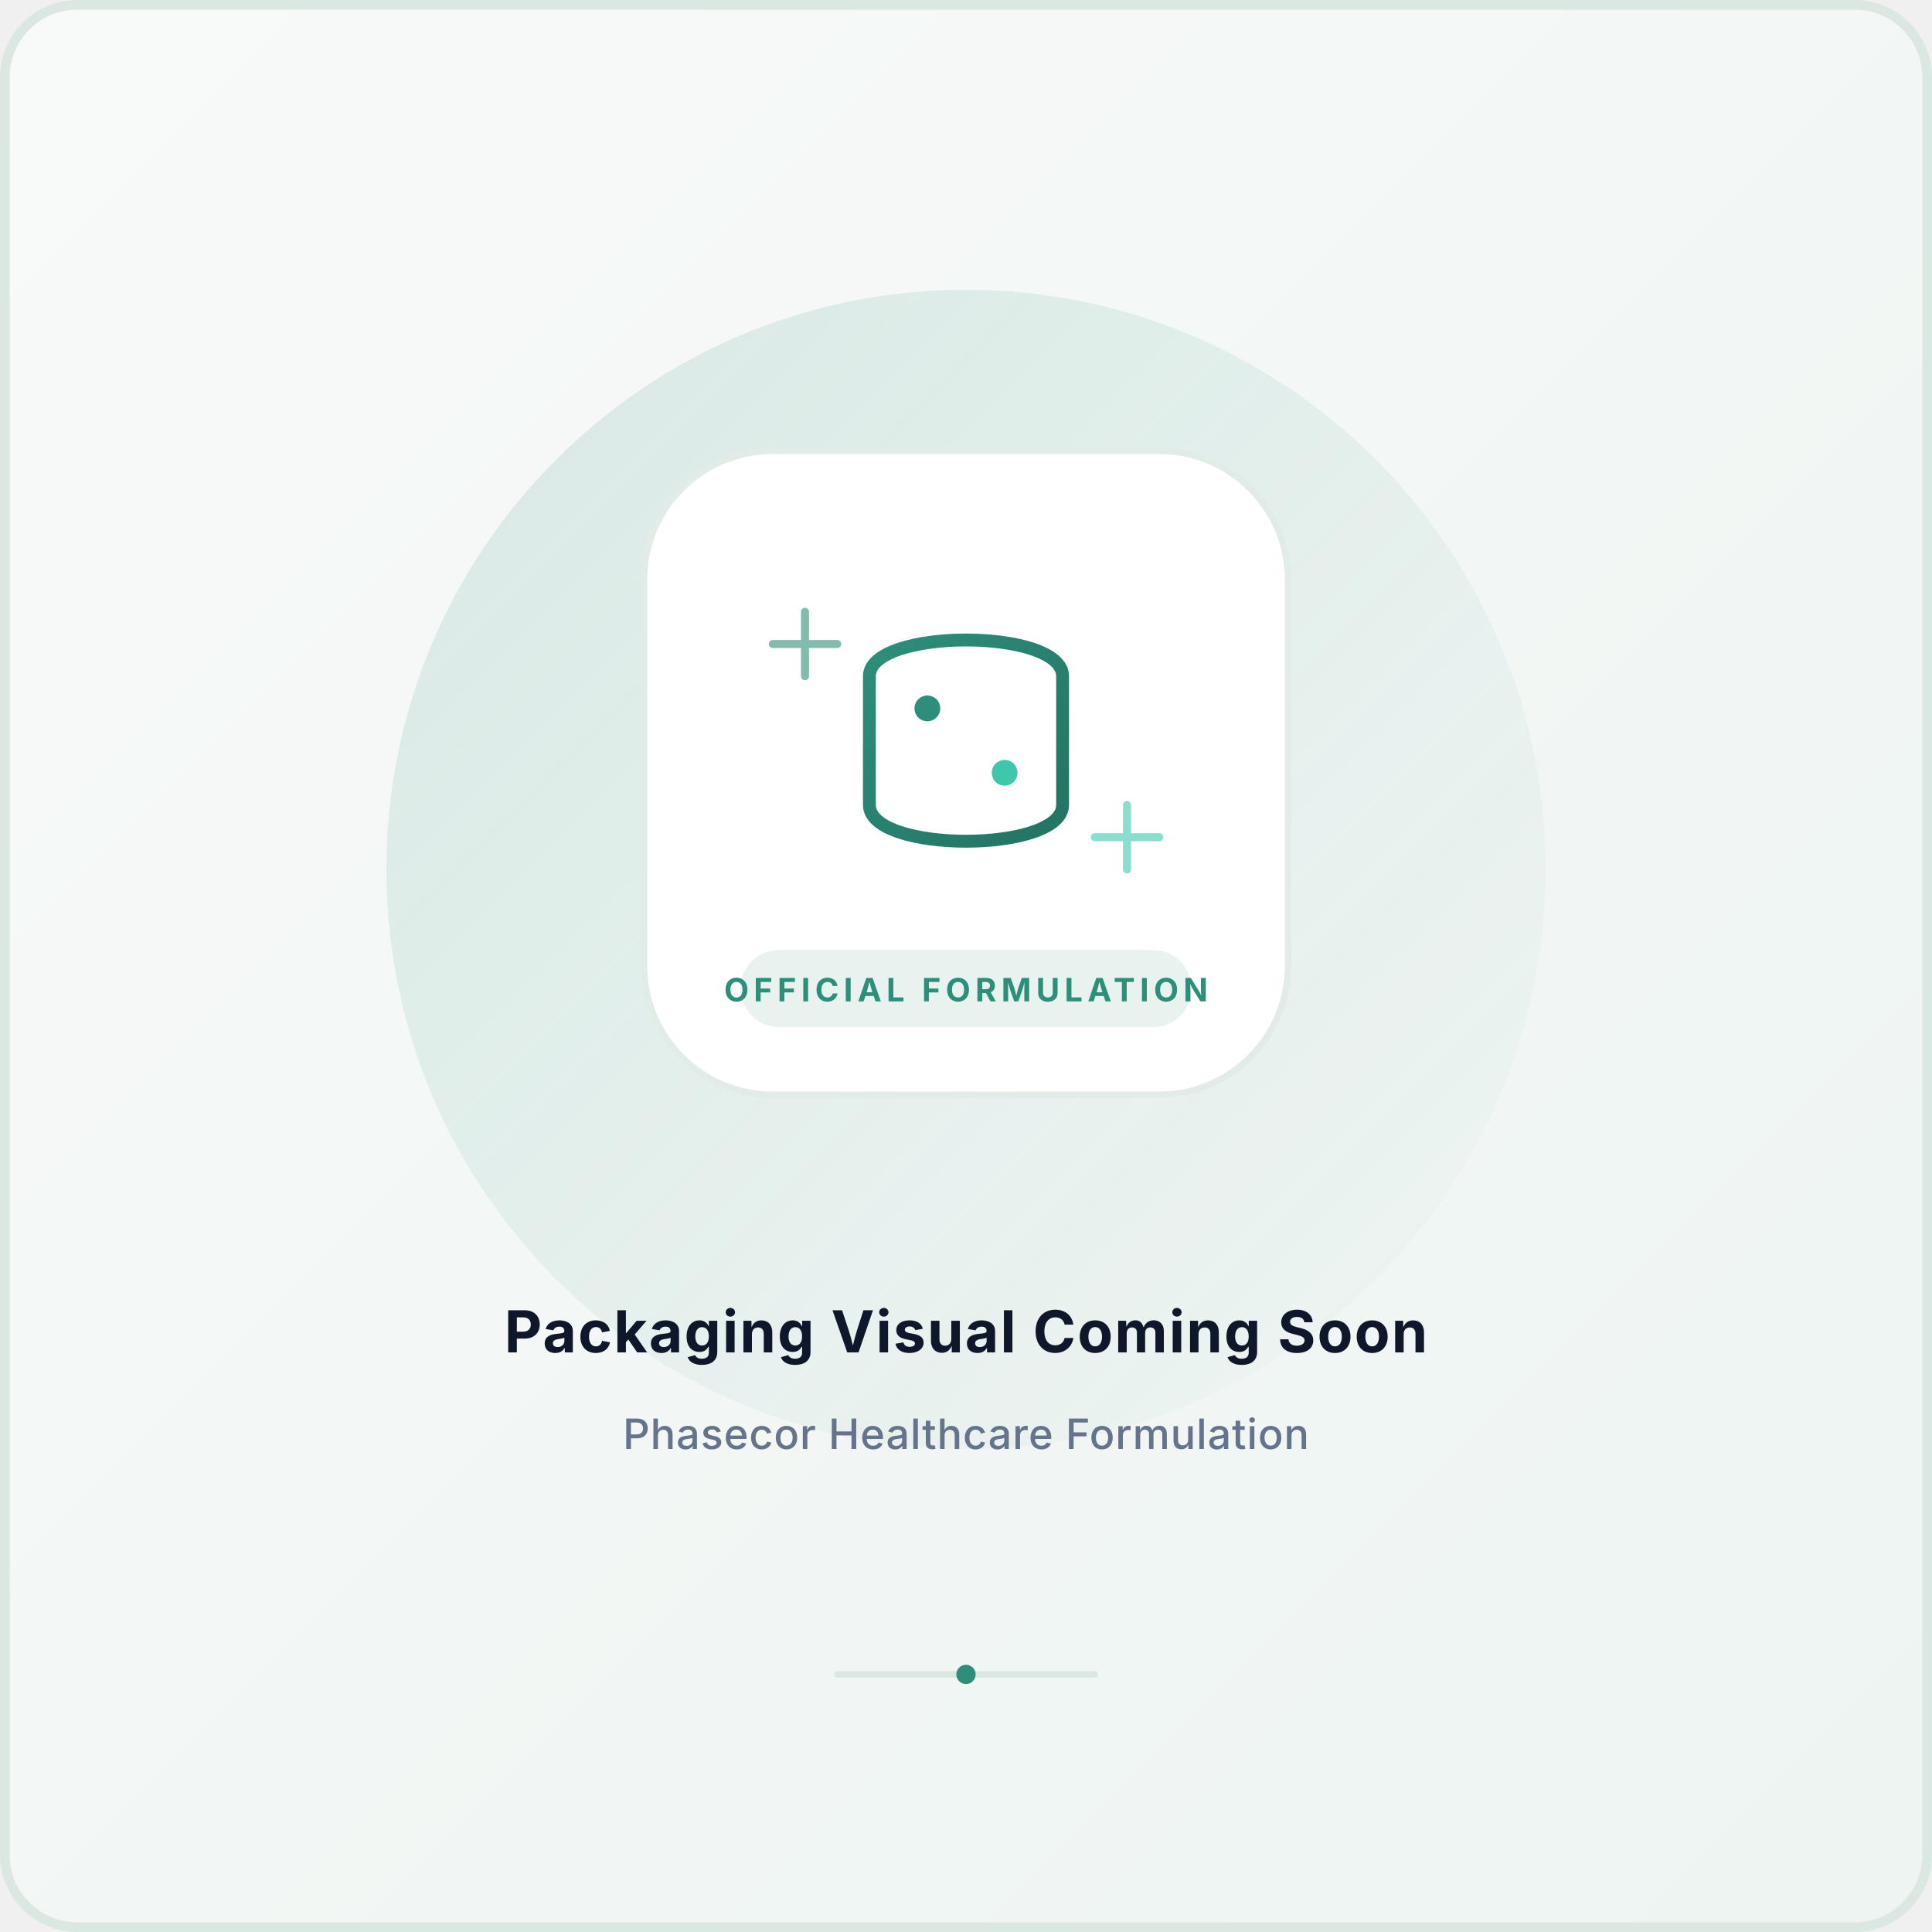
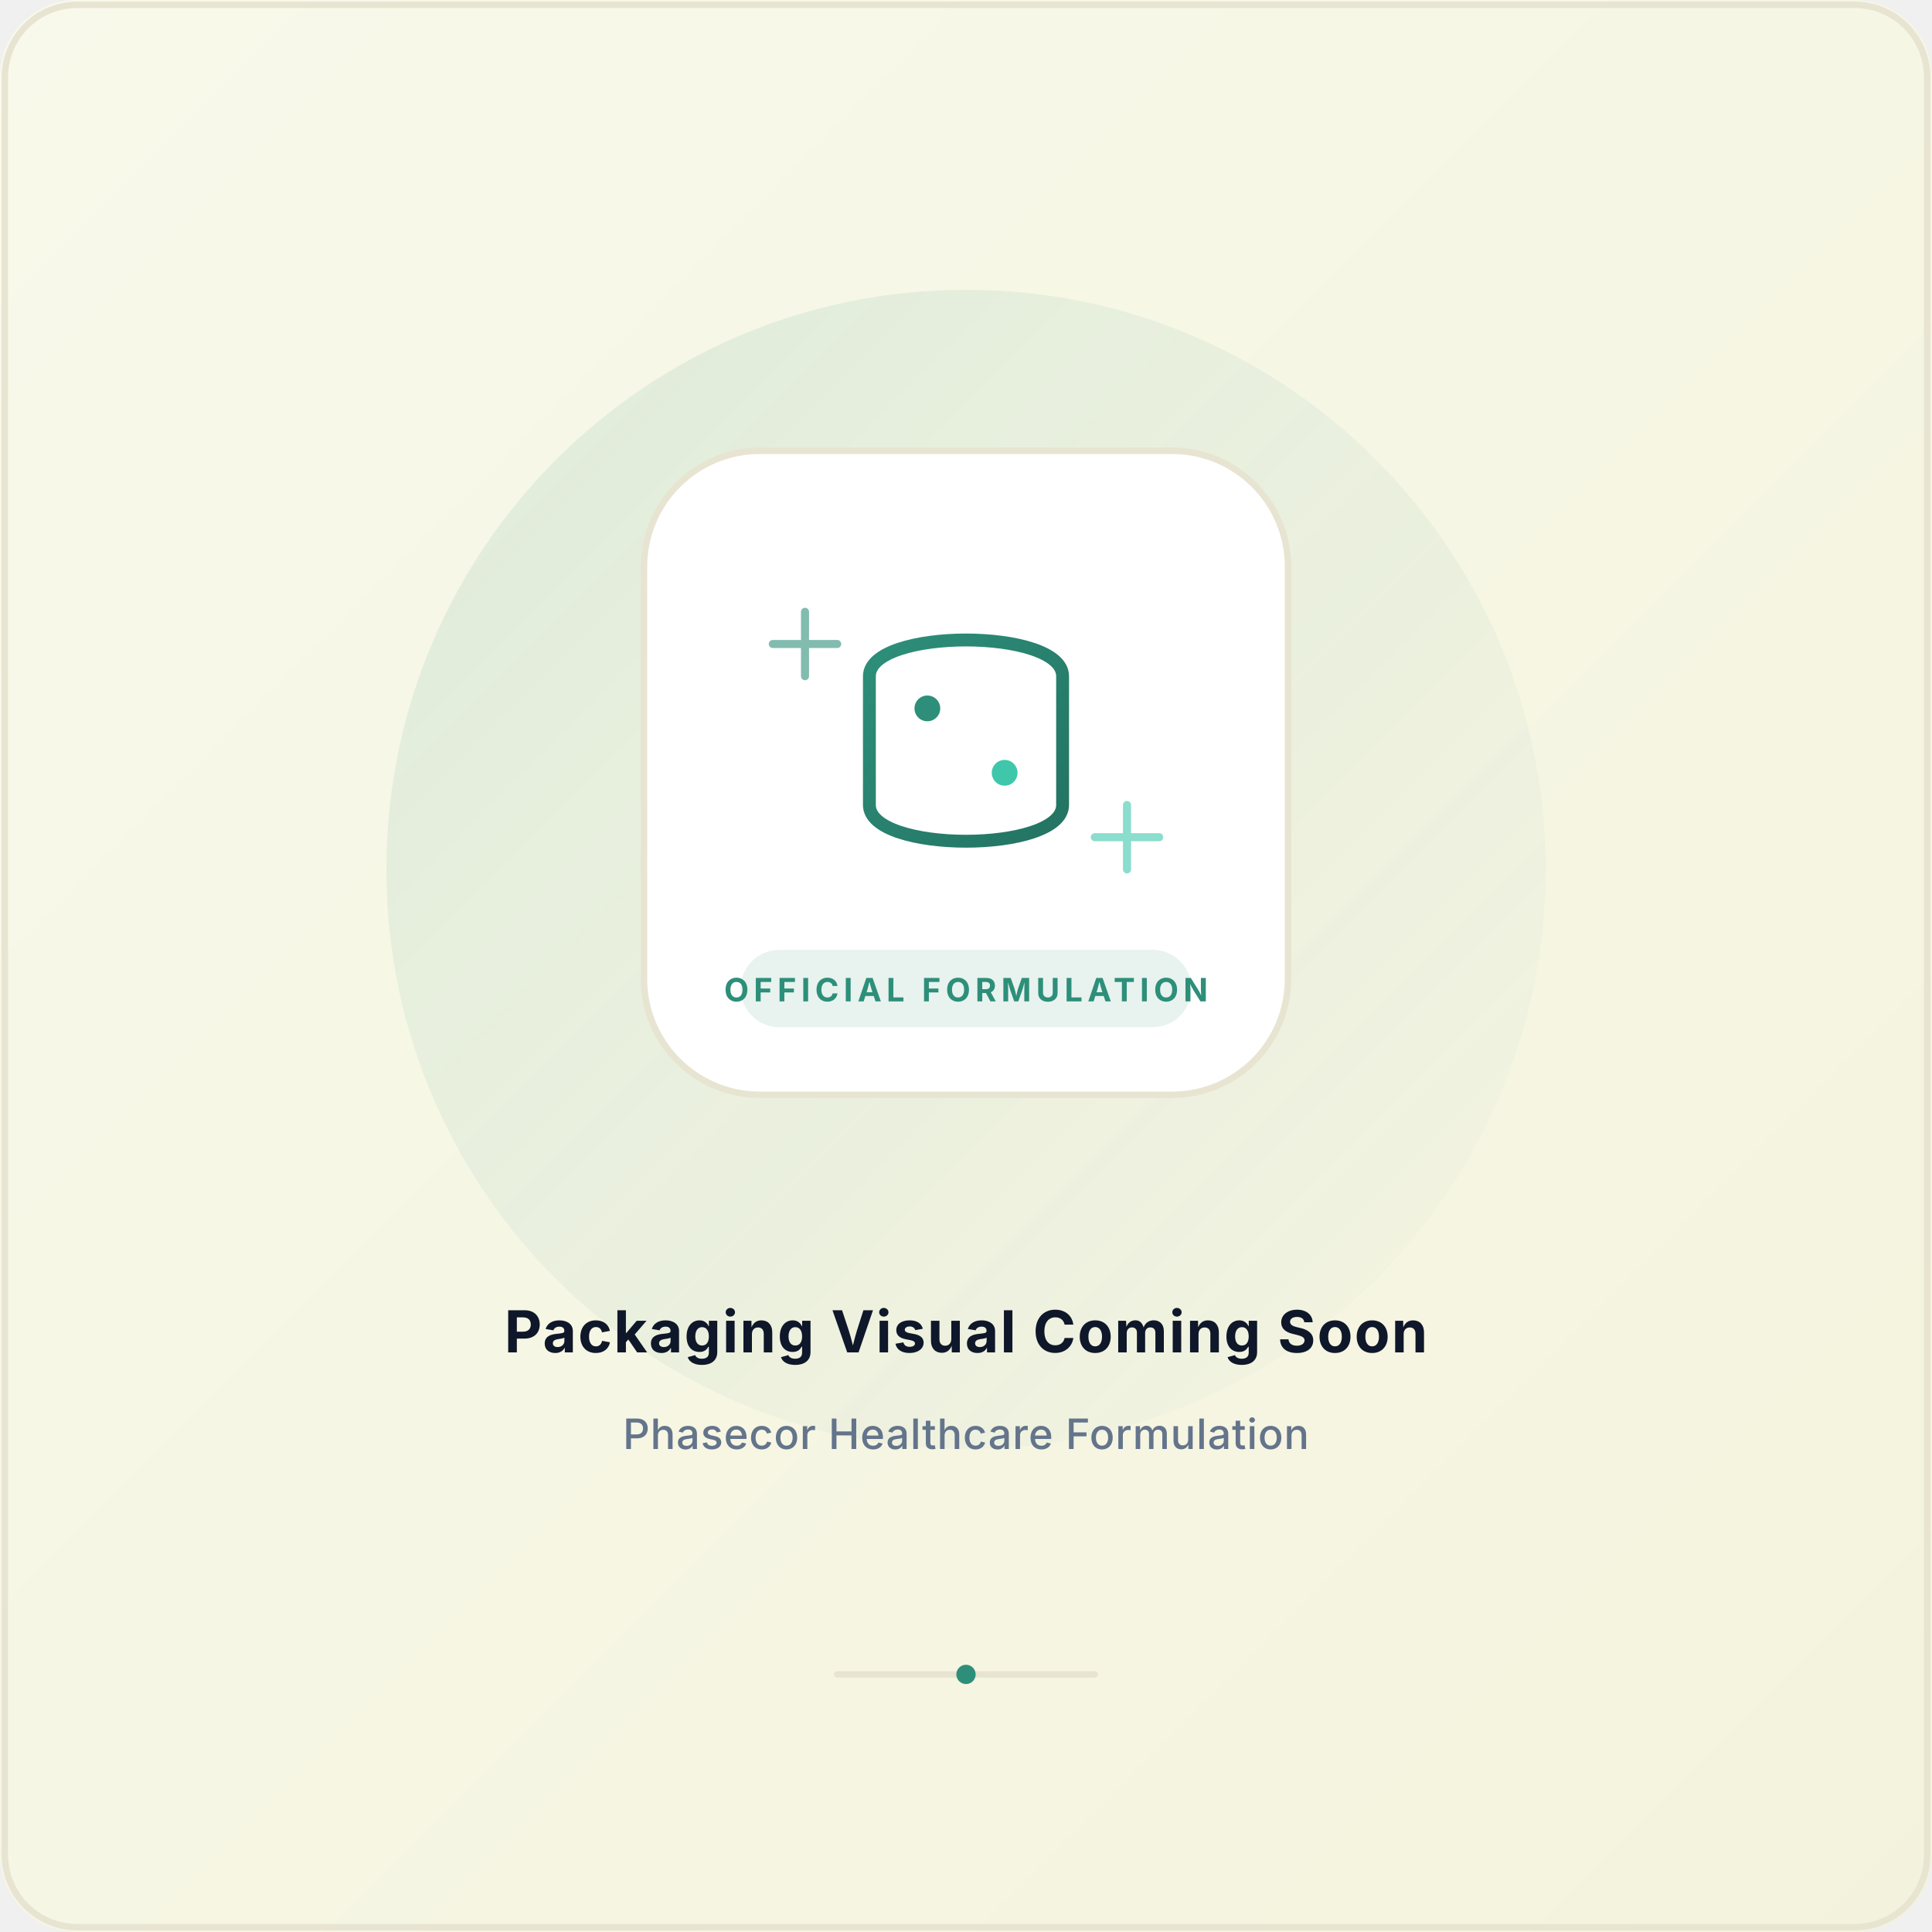
<svg xmlns="http://www.w3.org/2000/svg" viewBox="0 0 600 600" width="600" height="600">
  <defs>
    <linearGradient id="bgGrad" x1="0%" y1="0%" x2="100%" y2="100%">
-       <stop offset="0%" stop-color="#f8faf9" />
-       <stop offset="100%" stop-color="#edf4f1" />
+       <stop offset="0%" stop-color="#f9f9eb" />
+       <stop offset="100%" stop-color="#f3f3dd" />
    </linearGradient>
    <linearGradient id="tealGrad" x1="0%" y1="0%" x2="100%" y2="100%">
      <stop offset="0%" stop-color="#2D8F7A" />
      <stop offset="100%" stop-color="#237362" />
    </linearGradient>
    <linearGradient id="glowGrad" x1="0%" y1="0%" x2="100%" y2="100%">
-       <stop offset="0%" stop-color="#2D8F7A" stop-opacity="0.15" />
+       <stop offset="0%" stop-color="#2D8F7A" stop-opacity="0.12" />
      <stop offset="100%" stop-color="#2D8F7A" stop-opacity="0.0" />
    </linearGradient>
  </defs>
  <rect width="600" height="600" fill="url(#bgGrad)" rx="24" />
-   <rect x="1.5" y="1.5" width="597" height="597" fill="none" stroke="#dbe7e1" stroke-width="3" rx="22.5" />
+   <rect x="1.5" y="1.5" width="597" height="597" fill="none" stroke="#e8e4d2" stroke-width="2" rx="22.5" />
  <circle cx="300" cy="270" r="180" fill="url(#glowGrad)" />
  <g transform="translate(300, 240)">
-     <rect x="-100" y="-100" width="200" height="200" rx="40" fill="#ffffff" stroke="#e2ece7" stroke-width="2" />
+     <rect x="-100" y="-100" width="200" height="200" rx="36" fill="#ffffff" stroke="#e8e4d2" stroke-width="2" />
    <g transform="translate(0, -10)">
      <path d="M-30,-20 C-30,-35 30,-35 30,-20 L30,20 C30,35 -30,35 -30,20 Z" fill="none" stroke="url(#tealGrad)" stroke-width="4" stroke-linejoin="round" />
      <line x1="-30" y1="0" x2="30" y2="0" stroke="url(#tealGrad)" stroke-width="3" />
      <circle cx="-12" cy="-10" r="4" fill="#2D8F7A" />
      <circle cx="12" cy="10" r="4" fill="#3ec7ab" />
      <path d="M-50, -40 L-50, -20 M-60, -30 L-40, -30" stroke="#2D8F7A" stroke-width="2.5" stroke-linecap="round" opacity="0.6" />
      <path d="M50, 20 L50, 40 M40, 30 L60, 30" stroke="#3ec7ab" stroke-width="2.5" stroke-linecap="round" opacity="0.6" />
    </g>
    <rect x="-70" y="55" width="140" height="24" rx="12" fill="#e8f2ee" />
    <text x="0" y="71" font-family="system-ui, -apple-system, sans-serif" font-size="10" font-weight="700" fill="#2D8F7A" text-anchor="middle" letter-spacing="1.5">OFFICIAL FORMULATION</text>
  </g>
  <text x="300" y="420" font-family="system-ui, -apple-system, sans-serif" font-size="18" font-weight="700" fill="#0f172a" text-anchor="middle" letter-spacing="0.5">Packaging Visual Coming Soon</text>
  <text x="300" y="450" font-family="system-ui, -apple-system, sans-serif" font-size="13" font-weight="500" fill="#64748b" text-anchor="middle" letter-spacing="0.2">Phasecor Healthcare Formulation</text>
  <g transform="translate(300, 520)">
-     <line x1="-40" y1="0" x2="40" y2="0" stroke="#dbe7e1" stroke-width="2" stroke-linecap="round" />
+     <line x1="-40" y1="0" x2="40" y2="0" stroke="#e8e4d2" stroke-width="2" stroke-linecap="round" />
    <circle cx="0" cy="0" r="3" fill="#2D8F7A" />
  </g>
</svg>
